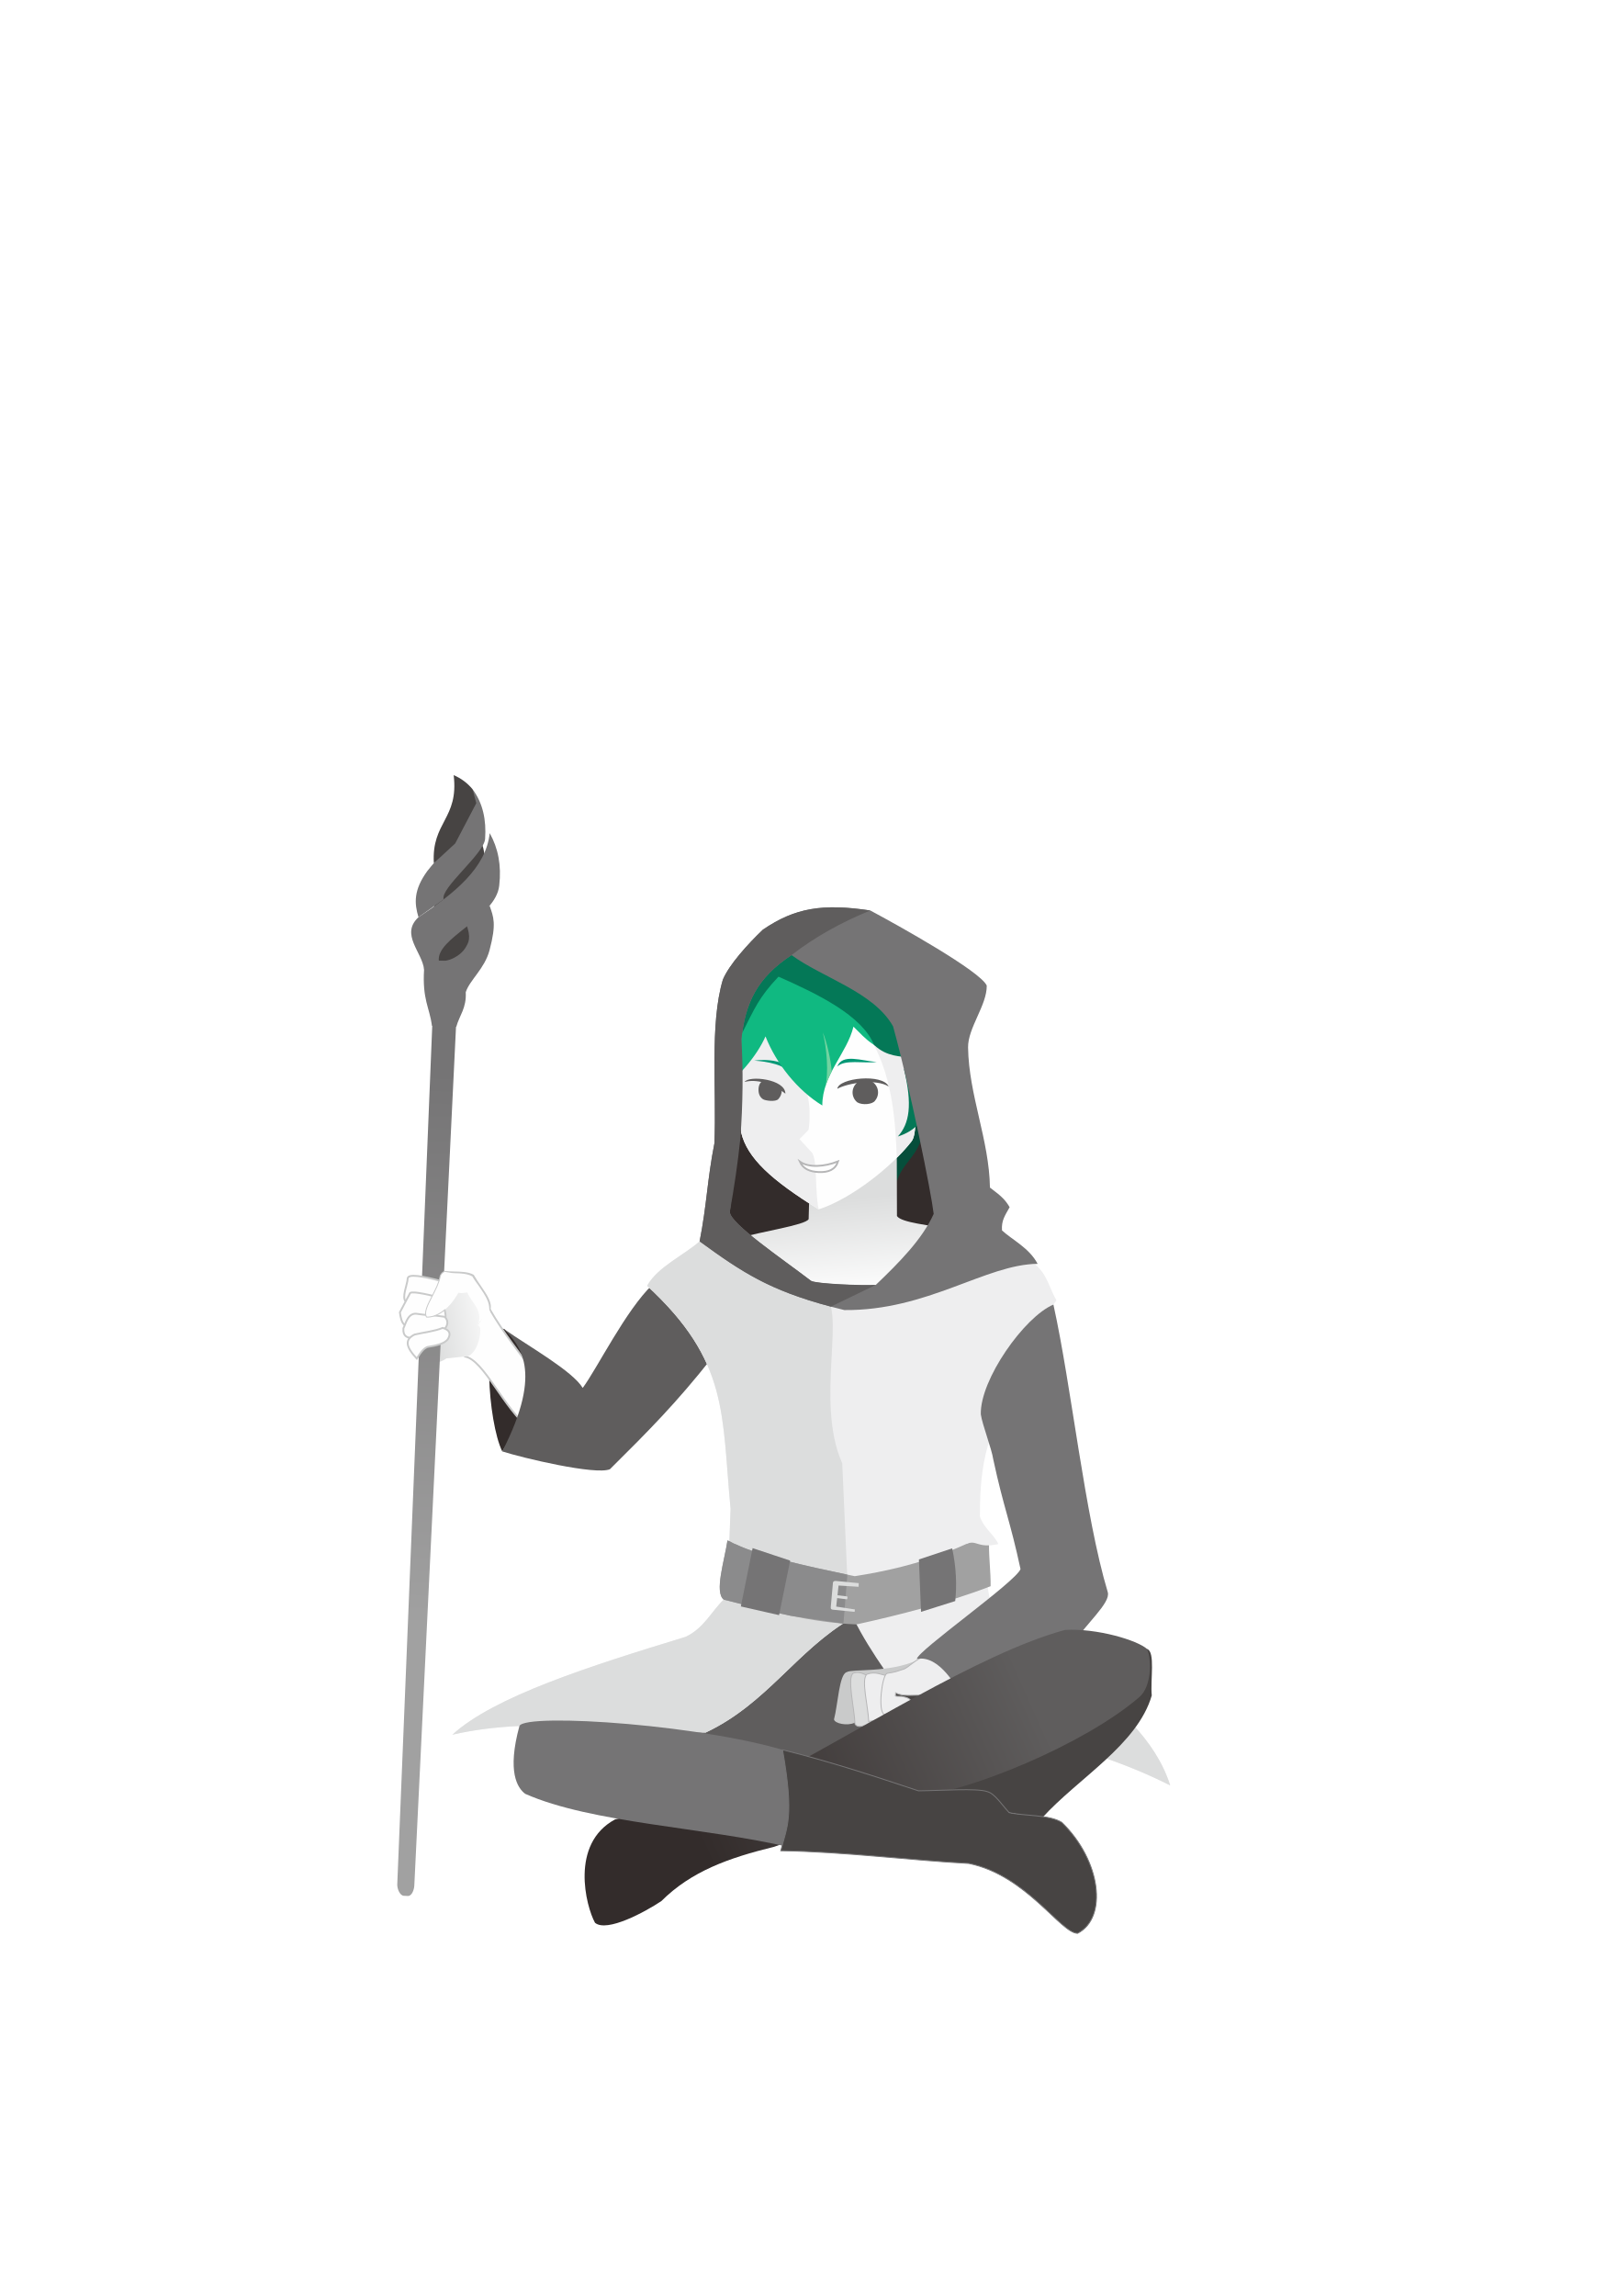
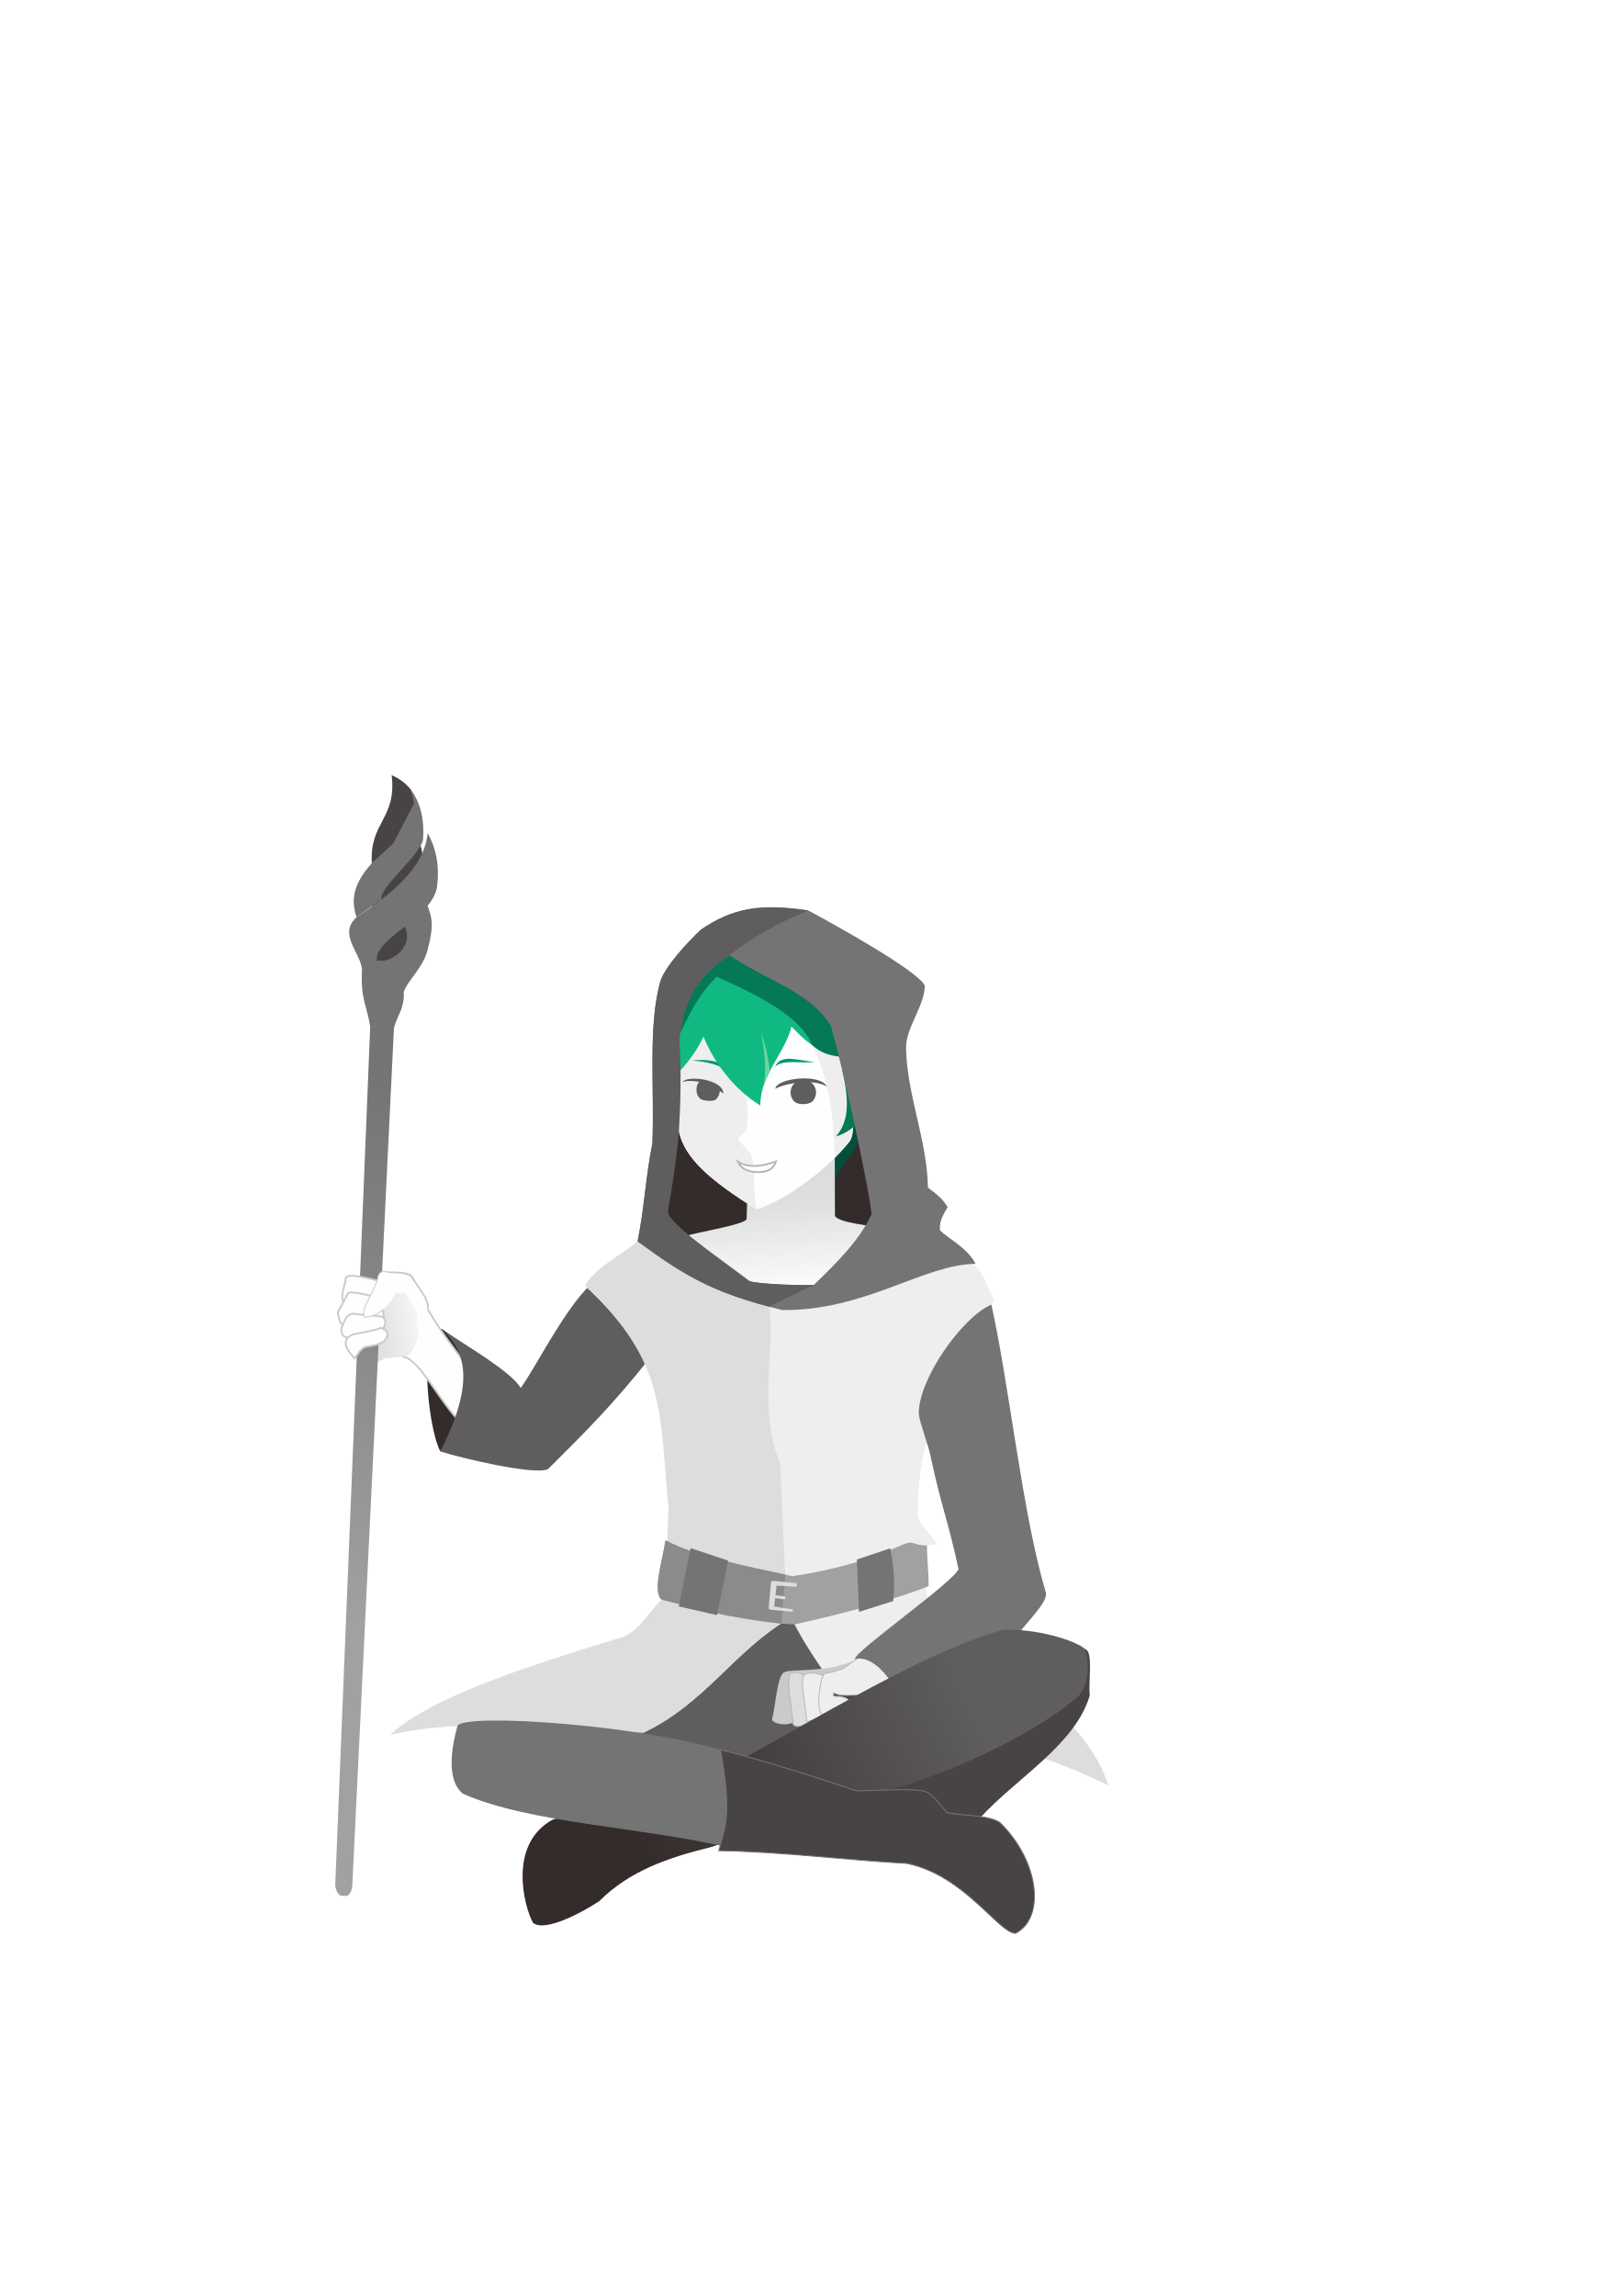
- <svg xmlns="http://www.w3.org/2000/svg" width="666" height="945" fill="none" viewBox="0 0 666 945">
-   <path fill="#5f5d5d" fill-rule="evenodd" d="m350.827 652.645-114.56 52.775 94.942 37.245 66.409-41.597z" clip-rule="evenodd" />
-   <path fill="#332c2b" fill-rule="evenodd" d="m319.825 385.152-17.538 37.134-6.978 81.146 42.961 29.235 22.923 2.269 38.296-38.893-29.646-110.173z" clip-rule="evenodd" />
-   <path fill="#064e3b" fill-rule="evenodd" d="M380.041 465.527c-2.019 10.875-8.36 12.415-10.854 20.8l-1.9-16.47 10.819-9.78z" clip-rule="evenodd" />
-   <path fill="#332c2b" fill-rule="evenodd" d="M207.613 547.028c-9.552-2.813-6.788 38.269-.87 50.342l20.224-31.859z" clip-rule="evenodd" />
-   <path fill="#fefefe" fill-rule="evenodd" stroke="#c9caca" stroke-miterlimit="22.926" stroke-width=".756" d="M201.671 538.995c5.714 9.918 12.353 17.81 18.53 26.716l-1.882 22.689c-11.034-8.741-19.071-28.61-26.923-30.078-.255-8.277 1.709-15.448 10.275-19.327Z" clip-rule="evenodd" />
-   <path fill="#5f5d5d" fill-rule="evenodd" d="M268.668 528.666c-11.019 10.461-22.896 34.649-28.797 42.585-4.186-6.96-22.258-17.149-31.926-23.906 5.282 6.209 16.291 16.063-1.202 50.025 8.093 2.638 38.529 9.884 44.337 7.326 16.361-16.216 27.384-27.375 41.795-45.582-.272-12.503-8.613-24.611-24.207-30.448" clip-rule="evenodd" />
-   <path fill="url(#paint0_linear_41_247)" fill-rule="evenodd" d="M197.112 544.988c1.686 1.93-.231 11.737-4.531 13.214l-8.819.894c-.693.536-1.609.971-2.563 1.388-1.734-.411-4.401-.926-6.135-1.337 1.701-5.848 6.246-13.911 8.154-19.915.08-.252-.043-.283-.042-.459 1.859-1.461 3.138-7.112 4.997-8.573 1.531 1.427 6.353-1.041 8.131.503 1.989 1.728 4.023 8.321.808 14.285" clip-rule="evenodd" />
-   <path fill="#474443" fill-rule="evenodd" d="M197.293 345.06c4.127 6.45 1.59 18.429 2.402 29.756l-3.571 21.992-15.546 6.318-2.748-23.136 3.191-23.724z" clip-rule="evenodd" />
-   <path fill="url(#paint1_linear_41_247)" fill-rule="evenodd" d="m179.133 395.472 9.763.434a.114.114 0 0 1 .109.118l-18.459 380.067c-.08 1.664-.996 4.335-2.66 4.261l-1.654-.073c-1.665-.074-2.771-2.99-2.703-4.656l15.485-380.042a.115.115 0 0 1 .119-.109" clip-rule="evenodd" />
-   <path fill="#fefefe" fill-rule="evenodd" stroke="#c9caca" stroke-miterlimit="22.926" stroke-width=".756" d="M167.086 535.716c-1.888-1.627.644-6.999.734-9.477.105-2.13 6.196-.994 13.966 1.058l-.179 6.874z" clip-rule="evenodd" />
-   <path fill="#fefefe" fill-rule="evenodd" stroke="#c9caca" stroke-miterlimit="22.926" stroke-width=".756" d="m168.634 532.563-4.027 7.579c.278 2.234.76 4.105 1.763 5.036 5.487-1.466 11.563-1.319 17.05-2.786.19-2.734-1.405-6.019-1.813-8.221-6.775-1.682-12.936-3.076-12.973-1.608Z" clip-rule="evenodd" />
-   <path fill="#fefefe" fill-rule="evenodd" stroke="#c9caca" stroke-miterlimit="22.926" stroke-width=".756" d="M169.251 550.749c-1.447-.294-3.459-.55-3.201-4.021.941-1.745 1.845-6.799 5.894-5.932 3.809.628 7.02.508 10.83 1.136 1.05.297 3.038 3.546-1.337 6.292z" clip-rule="evenodd" />
-   <path fill="#fefefe" fill-rule="evenodd" stroke="#c9caca" stroke-miterlimit="22.926" stroke-width=".756" d="M171.568 559.18c-4.612-4.929-5.031-7.839-.907-9.901 3.857-.913 8.313-1.347 11.57-2.74 2.906.858 3.394 2.404 2.245 4.416-1.181 2.179-5.552 2.961-7.967 3.333-2.318.234-4.117 3.703-4.941 4.892Z" clip-rule="evenodd" />
-   <path fill="#fefefe" fill-rule="evenodd" d="m196.621 545.652 5.05-6.657c1.231-3.782-3.768-8.842-6.785-14.158-3.134-1.765-7.816-1.035-11.724-1.552-.813.174-1.482.766-1.962 1.915-.94 6.141-7.754 13.676-5.592 16.89 3.529.177 8.727-2.309 13.107-10.019 1.446.304 2.314.015 3.655-.124 1.582 4.165 6.862 7.337 4.251 13.705" clip-rule="evenodd" />
-   <path fill="#c9caca" d="m197.532 544.14 3.866-5.097c.173-3.054-1.561-5.766-4.005-9.338-.991-1.45-2.112-2.855-2.974-4.368-2.044-1.129-4.713-1.256-7.446-1.323-1.385-.034-2.508-.369-3.805-.538a2.1 2.1 0 0 0-.982.538c-.306.291-.576.699-.804 1.24-.417 2.684-1.93 5.611-3.336 8.333-1.784 3.454-3.395 6.575-2.332 8.319 1.884.067 4.246-.639 6.701-2.516q.38-.29.761-.617c-.001.176.122.207.042.459q-.288.24-.574.458c-2.575 1.968-5.065 2.687-7.046 2.588l-.094-.005-.052-.078c-1.288-1.914.394-5.171 2.258-8.78 1.398-2.705 2.901-5.614 3.303-8.243l.012-.045c.25-.598.553-1.055.901-1.387a2.46 2.46 0 0 1 1.196-.639l.034-.007.03.004c1.299.172 2.68.205 4.06.239 2.801.068 5.603.137 7.732 1.336l.046.026.025.045c.865 1.523 1.892 3.023 2.886 4.478 2.507 3.664 4.821 7.047 3.915 9.832l-.01.03-.019.025-4.586 6.046a2 2 0 0 0-.123-.167q.227-.423.42-.848m-14.342-5.379.175-.153a2 2 0 0 1-.175.153" />
-   <path fill="#757475" fill-rule="evenodd" d="M180.662 395.589c-1.391-9.55 23.437-17.812 24.841-31.117.968-8.288-.457-15.421-3.922-21.57-1.513 14.419-14.604 24.797-29.313 34.61-7.612 7.045 1.533 14.332 2.299 21.498z" clip-rule="evenodd" />
-   <path fill="#757475" fill-rule="evenodd" d="M172.268 377.512c-1.748-5.729-2.066-11.187 3.66-19.045 2.707-3.716 17.796-18.734 18.632-33.582 4.219 5.683 5.678 12.597 5.132 20.404-.501 6.187-18.616 20.327-17.07 24.872z" clip-rule="evenodd" />
-   <path fill="#474443" fill-rule="evenodd" d="M178.584 355.258c-.995-16.985 10.346-18.21 8.165-36.225q4.65 1.997 7.811 5.852l1.499 5.697-8.681 16.569z" clip-rule="evenodd" />
-   <path fill="#757475" fill-rule="evenodd" d="M191.731 379.83c2.478 6.336 1.124 8.212-.298 10.509-1.605 2.595-6.515 6.049-11.64 5.086 3.685 4.256 8.239 8.676 11.924 12.933 1.64-4.996 7.774-9.652 9.793-17.245 2.926-11.002 1.638-13.674.035-18.331-2.24 1.267-7.574 5.782-9.814 7.048" clip-rule="evenodd" />
-   <path fill="#757475" fill-rule="evenodd" d="M174.567 399.01c-.745 12.401 2.178 15.455 3.266 23.182l9.99.443c1.298-4.759 4.267-7.692 3.894-14.277l-2.708-12.448-14.155-.876z" clip-rule="evenodd" />
-   <path fill="#eeeeef" fill-rule="evenodd" d="M287.995 510.917c-6.674 5.859-17.261 10.484-21.631 18.298 33.777 31.207 30.629 52.612 34.372 91.807l-.433 13.719c-1.498 7.441-.896 16.196-2.394 23.637-4.939 4.637-8.113 11.808-15.694 15.319-39.646 12.102-78.855 24.577-96.005 40.284 34.594-7.933 69.908-1.068 104.267-.879 25.559-12.045 37.553-34.202 60.658-47.358 7.612 15.52 18.103 28.163 27.155 42.245 36.216 3.442 72.245 11.13 103.411 26.86-9.396-30.093-46.654-50.201-72.601-67.034-2.261-12.946-3.556-20.361-5.819-33.308.379-13.16-1.339-31.202 6.837-48.852l-1.921-13.098 26.682-37.354c-2.911-4.921-3.666-10.497-8.734-14.762z" clip-rule="evenodd" />
-   <path fill="#474443" fill-rule="evenodd" d="m369.755 693.796-2.047.316.169 4.636 10.738 3.355 21.419-12.488-4.352-4.971z" clip-rule="evenodd" />
-   <path fill="#dcdddd" fill-rule="evenodd" d="m307.696 524.189 30.574 8.478c11.08 4.079-3.187 43.737 8.428 69.61l2.865 64.389c-22.09 13.247-34.114 34.667-59.086 46.436-34.359-.189-69.673-7.054-104.267.879 17.15-15.707 56.359-28.182 96.005-40.284 7.581-3.511 10.755-10.682 15.694-15.319 1.498-7.441.814-16.741 2.312-24.182l.515-13.174c-3.743-39.195-.595-60.6-34.372-91.807 4.37-7.814 14.957-12.439 21.631-18.298l5.717.394z" clip-rule="evenodd" />
-   <path fill="url(#paint2_linear_41_247)" fill-rule="evenodd" d="m333.042 495.399-.17 6.381c-1.32 2.486-19.802 5.122-28.892 7.888l34.291 22.999 22.922 2.269 28.564-29.013c-6.843-1.805-18.612-2.578-20.53-5.415l-.074-26.53z" clip-rule="evenodd" />
-   <path fill="#fefefe" fill-rule="evenodd" d="M303.342 440.029c.694 12.582 1.318 21.475 1.748 26.098 2.494 10.526 12.193 19.475 31.913 31.638 13.299-4.289 30.119-17.541 38.223-27.979 2.131-2.745 1.351-10.501 2.129-12.89-1.028-8.804.444-11.875-.584-20.679-3.998-37.481-72.463-46.456-73.429 3.812" clip-rule="evenodd" />
-   <path fill="#eeeeef" fill-rule="evenodd" d="M359.225 429.179c8.312 14.724 9.516 34.05 9.91 47.393 2.335-2.313 4.403-4.611 6.091-6.786 2.131-2.745 1.351-10.501 2.129-12.89-.863-7.401.038-10.75-.263-16.859l-2.269-6.366zm-26.877 21.38c1.111 4.291 1.153 9.752.512 14.441l-3.736 3.838 5.251 5.739c2.184 3.762.981 15.463 2.628 23.188-19.147-11.895-29.455-21.265-31.913-31.638-.43-4.623-1.054-13.516-1.748-26.098.233-12.134 4.406-20.807 10.649-26.469l15.505 15.881z" clip-rule="evenodd" />
-   <path fill="#019875" fill-rule="evenodd" d="M325.539 442.043c-.541-5.914-10.594-6.17-15.102-5.508 5.06.294 13.114 1.725 15.102 5.508" clip-rule="evenodd" />
-   <path fill="#10b981" fill-rule="evenodd" d="M296.622 448.394c6.997-4.514 15.004-13.82 18.486-21.827 4.431 11.191 13.027 22.115 23.387 28.439-.017-12.763 10.169-21.445 12.827-32.463 5.354 5.301 8.223 9.177 19.794 11.923 5.101 9.11 7.188 22.933.142 32.254 12.86-4.059 10.122-17.569 17.023-25.52l-3.688-40.954c-30.717-21.157-58.742-28.87-87.669 7.496.654 13.459-.956 27.193-.302 40.652" clip-rule="evenodd" />
-   <path fill="#047857" fill-rule="evenodd" d="m375.705 442.639-3.6-2.651c3.55 14.827 2.273 22.43-2.504 27.778 6.977-2.202 9.825-6.276 11.593-10.316zm-70.198-17.471c5.069-9.935 6.77-14.567 14.954-23.189 16.045 7.085 34.391 15.955 39.34 28.092 5.518 5.24 11.315 4.395 13.638 5.327l-7.533-36.999-42.758-12.459-18.442 21.255z" clip-rule="evenodd" />
-   <path fill="#757475" fill-rule="evenodd" d="M406.186 405.646c-2.655-5.957-36.519-24.81-47.927-30.905-19.69-2.962-31.024-1.102-44.237 7.903-6.098 5.818-13.848 14.336-16.46 20.56-5.488 18.372-2.548 45.223-3.491 67.412-3.018 15.381-3.058 24.92-6.076 40.301 18.705 13.634 30.307 21.185 59.563 28.281 34.184.348 58.38-18.908 79.572-19.011-3.403-6.539-10.493-9.898-14.665-13.764-.292-4.12 1.216-6.071 3.14-9.554-1.606-2.712-2.931-4.262-8.102-8.082-.312-19.681-8.693-37.968-9.005-57.647-.126-8.033 7.815-17.461 7.688-25.494m-80.366-12.543c-14.158 9.334-19.015 19.618-20.626 34.616-.128 22.01-2.155 49.4-4.77 71.05-.084 4.709 21.662 19.397 33.4 28.384 1.778 1.288 22.562 2.219 26.702 1.685 9.582-9.168 19.186-18.834 23.819-29.223-.996-8.733-9.504-50.888-16.721-77.192-7.997-14.185-28.923-19.924-41.804-29.32" clip-rule="evenodd" />
-   <path fill="#c9caca" fill-rule="evenodd" d="M377.44 683.359c-11.354 5.207-26.866 3.484-28.743 4.839l1.947 5.038 16.781-.319z" clip-rule="evenodd" />
-   <path fill="#c9caca" fill-rule="evenodd" d="M356.089 692.736c-2.404-1.201-3.926-4.676-7.566-4.503-3.099.895-3.602 13.382-5.211 19.442.228 1.669 5.424 2.83 8.546 1.368 1.555-5.284 2.676-11.023 4.231-16.307" clip-rule="evenodd" />
-   <path fill="#dcdddd" fill-rule="evenodd" stroke="#b6b6b7" stroke-miterlimit="22.926" stroke-width=".378" d="M359.795 690.758c-2.649-.451-5.115-3.334-8.547-2.11-2.705 1.757.479 14.598.701 20.864 1.115 2.135 4.891.697 7.454-1.609-.048-5.507.44-11.637.392-17.145Z" clip-rule="evenodd" />
-   <path fill="#eeeeef" fill-rule="evenodd" stroke="#b6b6b7" stroke-miterlimit="22.926" stroke-width=".378" d="M365.447 689.78c-2.649-.451-5.051-1.954-8.484-.731-2.705 1.758.415 13.219.637 19.485 2.475-.307 4.98-1.301 7.454-1.608-.048-5.508.441-11.638.393-17.146Z" clip-rule="evenodd" />
-   <path fill="#eeeeef" fill-rule="evenodd" stroke="#b6b6b7" stroke-miterlimit="22.926" stroke-width=".378" d="M395.737 687.475c1.118-3.579-3.1-8.385-5.531-8.117-13.512 1.402-15.269 7.143-18.929 7.856-3.436 1.277-5.148 1.265-6.175 1.541-1.972.747-3.882 15.367-1.134 16.886 4.05-.848 7.434-2.523 11.484-3.371.416-1.744-.624-3.436-3.636-3.896-.692-.365-2.551.01-3.244-.354.076-.789.03-.509.107-1.298 4.262 2.17 9.454.014 13.803 1.625z" clip-rule="evenodd" />
-   <path fill="#757475" fill-rule="evenodd" d="M433.629 536.953c7.49 33.84 12.799 86.443 22.376 118.374 1.263 4.435-8.753 12.65-16.552 23.941-12.622 4.361-29.212 17.438-41.834 21.8-3.551-6.613-10.945-20.082-20.217-18.259.429-3.516 40.671-31.687 42.687-36.991-4.24-19.804-6.98-25.359-11.221-45.163-.64-4.366-4.481-14.151-5.122-18.517-.397-14.265 17.915-40.161 29.883-45.185" clip-rule="evenodd" />
-   <path fill="#dcdddd" fill-rule="evenodd" d="m465.875 709.304-12.415 4.366-2.006 8.756c10.457 3.444 20.586 7.547 30.248 12.423-2.943-9.426-8.621-17.872-15.827-25.545" clip-rule="evenodd" />
-   <path fill="#474443" fill-rule="evenodd" d="M428.959 748.253c14.736-16.28 39.249-30.123 45.155-50.423-.635-6.368 1.528-17.992-1.905-19.104l-99.742 59.638c19.146 2.768 37.346 7.121 56.492 9.889" clip-rule="evenodd" />
-   <path fill="url(#paint3_linear_41_247)" fill-rule="evenodd" d="M472.209 678.726c-3.927-3.595-20.701-8.666-33.833-7.863-35.441 9.625-85.97 42.587-127.307 63.839l-57.871 14.136c-18.676 10.029-12.014 35.776-8.269 42.55 4.865 4.094 20.687-4.492 27.297-8.924 12.392-12.31 27.732-17.775 46.411-22.34 20.663-7.445 38.496-13.502 59.159-20.947 20.346-1.508 68.5-21.022 91.287-40.757 4.835-4.187 5.068-14.863 3.126-19.694" clip-rule="evenodd" />
-   <path fill="#757475" fill-rule="evenodd" d="M213.821 710.393c2.355-5.532 78.743-.488 113.769 11.529-1.855 14.077-.573 24.33-2.428 38.408-35.001-8.268-81.64-9.912-108.97-22.018-3.205-2.41-7.536-9.022-2.371-27.919" clip-rule="evenodd" />
-   <path fill="#474443" fill-rule="evenodd" stroke="#757475" stroke-miterlimit="22.926" stroke-width=".378" d="M322.12 720.195c4.903 27.919 1.791 31.541-.721 41.542 26.071.385 53.853 3.981 77.422 5.23 23.765 4.875 37.77 28.711 44.769 28.763 12.428-6.433 9.732-29.789-6.483-45.645-5.148-3.256-15.536-2.615-21.704-4.039-2.892-3.065-5.835-7.823-9.014-8.648-4.292-1.504-18.772-.395-28.327-.318-18.475-6.138-36.407-12.077-55.942-16.885Z" clip-rule="evenodd" />
-   <path fill="#a1a1a1" fill-rule="evenodd" d="M299.459 634.026c-1.26 8.407-5.469 21.283-1.55 24.352 18.261 4.63 35.61 9.421 54.668 10.208 17.266-3.801 38.147-9.082 55.207-15.73.063-6.128-.725-11.178-.662-17.306-.249-1.2-1.605-2.326-3.806-2.548-12.18 5.455-24.912 11.588-51.477 15.734-17.018-3.558-38.483-8.084-48.947-13.118-.97-.231-2.463-1.361-3.433-1.592" clip-rule="evenodd" />
-   <path fill="#8b8b8c" fill-rule="evenodd" d="m348.767 648.775-1.568 19.483h-.002l-21.723-3.226c-9.183-1.892-18.255-4.294-27.564-6.654-3.92-3.069.289-15.945 1.55-24.352.969.231 2.462 1.361 3.432 1.591 9.837 4.733 29.396 9.017 45.844 12.469z" clip-rule="evenodd" />
-   <path fill="#757475" fill-rule="evenodd" d="m378.269 641.855 13.683-4.57c1.769 8.196 1.907 15.433 1.26 21.687l-14.086 4.442zm-53.011.464-4.562 22.444-15.732-3.575 4.845-24.002z" clip-rule="evenodd" />
-   <path fill="#dcdddd" fill-rule="evenodd" d="m342.871 651.46-.899 10.084c-.055.617.205.919.851.982l8.967.89.124-.992-7.699-1.186.392-3.489 3.968.506c.286-.07.386-1.007.149-1.194l-3.973-.465.428-4.016 8.256.518.071-1.489-9.303-.906c-.828-.081-1.28.172-1.332.757" clip-rule="evenodd" />
-   <path fill="#5f5d5d" fill-rule="evenodd" d="M356.43 444.384a5.251 5.251 0 0 1 3.774 8.64c-.971 1.495-5.14 1.974-7.32.68a5.252 5.252 0 0 1 3.546-9.32m-34.623 4.127q.01.19.005.383a5.22 5.22 0 0 1-1.383 3.432c-1.126 1.347-5.458.67-6.318.117-1.408-.906-1.915-2.416-1.879-4.055.037-1.64.661-3.145 1.93-3.483 3.112.787 4.739 1.857 7.645 3.606" clip-rule="evenodd" />
-   <path fill="#5f5d5d" fill-rule="evenodd" d="M344.674 448.132c.526-4.506 18.71-6.4 21.158-.941-5.127-3.244-16.698-1.531-21.158.941m-21.379 2.009c-.003-6.027-15.026-7.637-16.798-4.82 4.768-1.345 11.608.636 16.798 4.82" clip-rule="evenodd" />
-   <path fill="#fefefe" fill-rule="evenodd" stroke="#b6b6b7" stroke-miterlimit="22.926" stroke-width=".756" d="M344.985 478.012c-1.088 3.36-3.873 4.595-8.071 4.391-3.631-.177-6.371-1.34-7.708-4.331 3.626 2.626 10.155 2.18 15.779-.06Z" clip-rule="evenodd" />
-   <path fill="#eeeeef" fill-rule="evenodd" d="M402.291 620.293c1.724 8.964 5.883 9.591 8.693 15.225-8.858 1.919-8.876-1.974-13.205-.036z" clip-rule="evenodd" />
-   <path fill="#5f5d5d" fill-rule="evenodd" d="M325.82 393.103c9.741-7.564 20.65-13.556 32.439-18.362-19.69-2.962-31.024-1.102-44.237 7.903-6.098 5.818-13.848 14.336-16.46 20.56-5.488 18.372-2.548 45.223-3.491 67.412-3.018 15.381-3.058 24.92-6.076 40.301 17.48 12.741 28.758 20.17 54.034 26.878l18.497-8.957c-5.698.333-25.035-.477-26.702-1.685-11.738-8.987-33.484-23.675-33.4-28.384 1.821-10.184 3.327-20.312 4.326-30.128 1.094-14.496 1.19-28.433.444-40.922 1.611-14.998 6.468-25.282 20.626-34.616" clip-rule="evenodd" />
-   <path fill="#71d3a0" fill-rule="evenodd" d="M339.604 447.663c1.666-5.849.681-16.481-.9-22.725 1.669 3.828 3.362 11.599 3.669 16.033v.001c-1.098 2.15-2.072 4.362-2.769 6.691" clip-rule="evenodd" />
-   <path fill="#019875" fill-rule="evenodd" d="M344.63 439.021c2.149-5.536 9.812-2.415 16.285-1.908-5.428.637-13.331-1.18-16.285 1.908" clip-rule="evenodd" />
-   <path fill="#fefefe" fill-rule="evenodd" d="m201.71 539.76-.847-1.942-2.932 5.618-.655 1.048-.331 1.008 1.325 1.588s2.493-4.019 2.529-4.111c.035-.092.911-3.209.911-3.209" clip-rule="evenodd" />
+ <svg xmlns="http://www.w3.org/2000/svg" width="666" height="945" viewBox="0 0 666 945" fill="none">
+   <path fill-rule="evenodd" clip-rule="evenodd" d="M325.3 652.645L210.74 705.42L305.683 742.665L372.092 701.068L325.3 652.645Z" fill="#5F5D5D" />
+   <path fill-rule="evenodd" clip-rule="evenodd" d="M294.299 385.152L276.761 422.286L269.782 503.432L312.744 532.667L335.666 534.936L373.963 496.043L344.317 385.87L294.299 385.152Z" fill="#332C2B" />
+   <path fill-rule="evenodd" clip-rule="evenodd" d="M354.514 465.527C352.496 476.402 346.155 477.942 343.66 486.327L341.761 469.857L352.58 460.077L354.514 465.527Z" fill="#064E3B" />
+   <path fill-rule="evenodd" clip-rule="evenodd" d="M182.086 547.028C172.535 544.215 175.299 585.297 181.217 597.37L201.44 565.511L182.086 547.028Z" fill="#332C2B" />
+   <path fill-rule="evenodd" clip-rule="evenodd" d="M176.144 538.995C181.859 548.913 188.498 556.805 194.674 565.711C194.047 573.273 193.42 580.837 192.792 588.4C181.759 579.659 173.722 559.79 165.87 558.322C165.615 550.045 167.579 542.874 176.144 538.995Z" fill="#FEFEFE" stroke="#C9CACA" stroke-width="0.756" stroke-miterlimit="22.926" />
+   <path fill-rule="evenodd" clip-rule="evenodd" d="M243.141 528.666C232.123 539.127 220.246 563.315 214.345 571.251C210.159 564.291 192.087 554.102 182.418 547.345C187.701 553.554 198.709 563.408 181.217 597.37C189.309 600.008 219.745 607.254 225.554 604.696C241.915 588.48 252.938 577.321 267.348 559.114C267.077 546.611 258.736 534.503 243.141 528.666Z" fill="#5F5D5D" />
+   <path fill-rule="evenodd" clip-rule="evenodd" d="M171.585 544.988C173.272 546.918 171.354 556.725 167.055 558.202C163.619 558.55 161.671 558.748 158.236 559.096C157.542 559.632 156.627 560.067 155.672 560.484C153.939 560.073 151.271 559.558 149.538 559.147C151.238 553.299 155.784 545.236 157.691 539.232C157.771 538.98 157.649 538.949 157.65 538.773C159.508 537.312 160.788 531.661 162.647 530.2C164.178 531.627 168.999 529.159 170.778 530.703C172.766 532.431 174.8 539.024 171.585 544.988Z" fill="url(#paint0_linear_41_247)" />
+   <path fill-rule="evenodd" clip-rule="evenodd" d="M171.767 345.06C175.894 351.51 173.356 363.489 174.168 374.816L170.597 396.808L155.052 403.126L152.303 379.99L155.495 356.266L171.767 345.06Z" fill="#474443" />
+   <path fill-rule="evenodd" clip-rule="evenodd" d="M153.607 395.472L163.37 395.906C163.432 395.908 163.481 395.963 163.478 396.024L145.02 776.091C144.94 777.755 144.023 780.426 142.359 780.352L140.706 780.279C139.041 780.205 137.935 777.289 138.003 775.623L153.488 395.581C153.491 395.518 153.544 395.47 153.607 395.472Z" fill="url(#paint1_linear_41_247)" />
+   <path fill-rule="evenodd" clip-rule="evenodd" d="M141.56 535.716C139.672 534.089 142.204 528.717 142.293 526.239C142.398 524.109 148.489 525.245 156.26 527.297C156.2 529.588 156.141 531.88 156.081 534.171C151.24 534.686 146.4 535.201 141.56 535.716Z" fill="#FEFEFE" stroke="#C9CACA" stroke-width="0.756" stroke-miterlimit="22.926" />
+   <path fill-rule="evenodd" clip-rule="evenodd" d="M143.108 532.563C141.766 535.089 140.423 537.615 139.081 540.142C139.359 542.376 139.841 544.247 140.843 545.178C146.331 543.712 152.406 543.859 157.894 542.392C158.083 539.658 156.489 536.373 156.081 534.171C149.305 532.489 143.145 531.095 143.108 532.563Z" fill="#FEFEFE" stroke="#C9CACA" stroke-width="0.756" stroke-miterlimit="22.926" />
+   <path fill-rule="evenodd" clip-rule="evenodd" d="M143.724 550.749C142.277 550.455 140.266 550.199 140.524 546.728C141.465 544.983 142.369 539.929 146.418 540.796C150.227 541.424 153.438 541.304 157.247 541.932C158.298 542.229 160.286 545.478 155.91 548.224C151.848 549.066 147.786 549.907 143.724 550.749Z" fill="#FEFEFE" stroke="#C9CACA" stroke-width="0.756" stroke-miterlimit="22.926" />
+   <path fill-rule="evenodd" clip-rule="evenodd" d="M146.042 559.18C141.43 554.251 141.011 551.341 145.135 549.279C148.992 548.366 153.447 547.932 156.705 546.539C159.61 547.397 160.099 548.943 158.949 550.955C157.768 553.134 153.398 553.916 150.983 554.288C148.664 554.522 146.866 557.991 146.042 559.18Z" fill="#FEFEFE" stroke="#C9CACA" stroke-width="0.756" stroke-miterlimit="22.926" />
+   <path fill-rule="evenodd" clip-rule="evenodd" d="M171.095 545.652C172.778 543.433 174.461 541.215 176.144 538.995C177.376 535.213 172.377 530.153 169.359 524.837C166.226 523.072 161.543 523.802 157.635 523.285C156.823 523.459 156.154 524.051 155.673 525.2C154.734 531.341 147.919 538.876 150.082 542.09C153.61 542.267 158.809 539.781 163.189 532.071C164.635 532.375 165.502 532.086 166.844 531.947C168.426 536.112 173.706 539.284 171.095 545.652Z" fill="#FEFEFE" />
+   <path d="M172.005 544.14L175.872 539.043C176.045 535.989 174.311 533.277 171.867 529.705C170.875 528.255 169.755 526.85 168.893 525.337C166.849 524.208 164.18 524.081 161.447 524.014C160.062 523.98 158.939 523.645 157.642 523.476C157.283 523.559 156.953 523.734 156.659 524.014C156.354 524.305 156.083 524.713 155.856 525.254C155.438 527.938 153.926 530.865 152.519 533.587C150.736 537.041 149.124 540.162 150.187 541.906C152.071 541.973 154.434 541.267 156.889 539.39C157.142 539.197 157.396 538.991 157.65 538.773C157.649 538.949 157.771 538.98 157.691 539.232C157.5 539.392 157.308 539.545 157.118 539.69C154.543 541.658 152.052 542.377 150.072 542.278L149.978 542.273L149.925 542.195C148.637 540.281 150.32 537.024 152.184 533.415C153.582 530.71 155.085 527.801 155.487 525.172L155.499 525.127C155.749 524.529 156.052 524.072 156.4 523.74C156.754 523.403 157.156 523.195 157.596 523.101L157.63 523.094L157.66 523.098C158.959 523.27 160.34 523.303 161.719 523.337C164.52 523.405 167.323 523.474 169.452 524.673L169.498 524.699L169.523 524.744C170.388 526.267 171.414 527.767 172.409 529.222C174.916 532.886 177.23 536.269 176.324 539.054L176.314 539.084L176.294 539.109L171.708 545.155C171.669 545.094 171.629 545.038 171.585 544.988C171.737 544.706 171.877 544.424 172.005 544.14ZM157.663 538.761L157.838 538.608C157.78 538.664 157.722 538.715 157.663 538.761Z" fill="#C9CACA" />
+   <path fill-rule="evenodd" clip-rule="evenodd" d="M155.136 395.589C153.745 386.039 178.573 377.777 179.977 364.472C180.945 356.184 179.519 349.051 176.054 342.902C174.542 357.321 161.451 367.699 146.741 377.512C139.13 384.557 148.274 391.844 149.04 399.01C151.072 397.87 153.104 396.729 155.136 395.589Z" fill="#757475" />
+   <path fill-rule="evenodd" clip-rule="evenodd" d="M146.741 377.512C144.994 371.783 144.676 366.325 150.402 358.467C153.109 354.751 168.198 339.733 169.033 324.885C173.253 330.568 174.712 337.482 174.166 345.289C173.665 351.476 155.55 365.616 157.096 370.161C153.644 372.611 150.193 375.061 146.741 377.512Z" fill="#757475" />
+   <path fill-rule="evenodd" clip-rule="evenodd" d="M153.058 355.258C152.063 338.273 163.404 337.048 161.223 319.033C164.322 320.363 166.926 322.316 169.034 324.885L170.532 330.582L161.852 347.151L153.058 355.258Z" fill="#474443" />
+   <path fill-rule="evenodd" clip-rule="evenodd" d="M166.205 379.83C168.683 386.166 167.328 388.042 165.907 390.339C164.301 392.934 159.391 396.388 154.267 395.425C157.952 399.681 162.506 404.101 166.191 408.358C167.831 403.362 173.964 398.706 175.984 391.113C178.91 380.111 177.622 377.439 176.018 372.782C173.779 374.049 168.445 378.564 166.205 379.83Z" fill="#757475" />
+   <path fill-rule="evenodd" clip-rule="evenodd" d="M149.04 399.01C148.295 411.411 151.219 414.465 152.307 422.192L162.297 422.635C163.595 417.876 166.564 414.943 166.19 408.358L163.483 395.91L149.328 395.034L149.04 399.01Z" fill="#757475" />
+   <path fill-rule="evenodd" clip-rule="evenodd" d="M262.468 510.917C255.794 516.776 245.208 521.401 240.838 529.215C274.614 560.422 271.467 581.827 275.21 621.022L274.777 634.741C273.279 642.182 273.881 650.937 272.383 658.378C267.444 663.015 264.27 670.186 256.689 673.697C217.043 685.799 177.833 698.274 160.684 713.981C195.277 706.048 230.592 712.913 264.95 713.102C290.509 701.057 302.503 678.9 325.609 665.744C333.22 681.264 343.712 693.907 352.763 707.989C388.98 711.431 425.008 719.119 456.175 734.849C446.779 704.756 409.521 684.648 383.574 667.815C381.312 654.869 380.017 647.454 377.755 634.507C378.133 621.347 376.416 603.305 384.592 585.655C383.952 581.289 383.311 576.923 382.67 572.557C391.565 560.105 400.458 547.654 409.352 535.203C406.441 530.282 405.686 524.706 400.619 520.441C354.568 517.266 308.518 514.092 262.468 510.917Z" fill="#EEEEEF" />
+   <path fill-rule="evenodd" clip-rule="evenodd" d="M344.229 693.796L342.182 694.112L342.351 698.748L353.088 702.103L374.508 689.615L370.155 684.644L344.229 693.796Z" fill="#474443" />
+   <path fill-rule="evenodd" clip-rule="evenodd" d="M282.169 524.189L312.744 532.667C323.824 536.746 309.557 576.404 321.171 602.277L324.037 666.666C301.947 679.913 289.922 701.333 264.95 713.102C230.592 712.913 195.277 706.048 160.684 713.981C177.833 698.274 217.043 685.799 256.689 673.697C264.27 670.186 267.444 663.015 272.383 658.378C273.881 650.937 273.197 641.637 274.695 634.196L275.21 621.022C271.467 581.827 274.614 560.422 240.838 529.215C245.208 521.401 255.794 516.776 262.468 510.917L268.185 511.311L282.169 524.189Z" fill="#DCDDDD" />
+   <path fill-rule="evenodd" clip-rule="evenodd" d="M307.516 495.399L307.345 501.78C306.025 504.266 287.544 506.902 278.454 509.668L312.744 532.667L335.666 534.936L364.23 505.923C357.387 504.118 345.618 503.345 343.7 500.508L343.626 473.978L307.516 495.399Z" fill="url(#paint2_linear_41_247)" />
+   <path fill-rule="evenodd" clip-rule="evenodd" d="M277.815 440.029C278.51 452.611 279.134 461.504 279.563 466.127C282.058 476.653 291.757 485.602 311.477 497.765C324.776 493.476 341.596 480.224 349.7 469.786C351.83 467.041 351.05 459.285 351.828 456.896C350.801 448.092 352.272 445.021 351.245 436.217C347.246 398.736 278.782 389.761 277.815 440.029Z" fill="#FEFEFE" />
+   <path fill-rule="evenodd" clip-rule="evenodd" d="M333.698 429.179C342.011 443.903 343.215 463.229 343.608 476.572C345.944 474.259 348.011 471.961 349.7 469.786C351.831 467.041 351.05 459.285 351.829 456.896C350.965 449.495 351.866 446.146 351.566 440.037L349.296 433.671L333.698 429.179Z" fill="#EEEEEF" />
+   <path fill-rule="evenodd" clip-rule="evenodd" d="M306.822 450.559C307.932 454.85 307.974 460.311 307.334 465L303.597 468.838L308.848 474.577C311.033 478.339 309.829 490.04 311.477 497.765C292.33 485.87 282.021 476.5 279.563 466.127C279.134 461.504 278.51 452.611 277.815 440.029C278.049 427.895 282.221 419.222 288.465 413.56L303.969 429.441L306.822 450.559Z" fill="#EEEEEF" />
+   <path fill-rule="evenodd" clip-rule="evenodd" d="M300.012 442.043C299.472 436.129 289.419 435.873 284.91 436.535C289.971 436.829 298.024 438.26 300.012 442.043Z" fill="#019875" />
+   <path fill-rule="evenodd" clip-rule="evenodd" d="M271.096 448.394C278.093 443.88 286.1 434.574 289.581 426.567C294.013 437.758 302.608 448.682 312.969 455.006C312.951 442.243 323.137 433.561 325.795 422.543C331.149 427.844 334.018 431.72 345.59 434.466C350.691 443.576 352.778 457.399 345.732 466.72C358.592 462.661 355.854 449.151 362.755 441.2C361.525 427.548 360.296 413.897 359.067 400.246C328.35 379.089 300.325 371.376 271.398 407.742C272.052 421.201 270.442 434.935 271.096 448.394Z" fill="#10B981" />
+   <path fill-rule="evenodd" clip-rule="evenodd" d="M350.178 442.639L346.579 439.988C350.129 454.815 348.852 462.418 344.074 467.766C351.052 465.564 353.9 461.49 355.668 457.45L350.178 442.639Z" fill="#047857" />
+   <path fill-rule="evenodd" clip-rule="evenodd" d="M279.98 425.168C285.05 415.233 286.75 410.601 294.935 401.979C310.979 409.064 329.326 417.934 334.275 430.071C339.793 435.311 345.589 434.466 347.913 435.398L340.38 398.399L297.622 385.94L279.18 407.195L279.98 425.168Z" fill="#047857" />
+   <path fill-rule="evenodd" clip-rule="evenodd" d="M380.66 405.646C378.005 399.689 344.14 380.836 332.732 374.741C313.042 371.779 301.709 373.639 288.495 382.644C282.398 388.462 274.647 396.98 272.036 403.204C266.548 421.576 269.487 448.427 268.545 470.616C265.526 485.997 265.486 495.536 262.468 510.917C281.174 524.551 292.775 532.102 322.031 539.198C356.216 539.546 380.412 520.29 401.604 520.187C398.201 513.648 391.11 510.289 386.938 506.423C386.647 502.303 388.155 500.352 390.079 496.869C388.472 494.157 387.148 492.607 381.977 488.787C381.665 469.106 373.283 450.819 372.972 431.14C372.845 423.107 380.787 413.679 380.66 405.646ZM300.293 393.103C286.136 402.437 281.279 412.721 279.668 427.719C279.54 449.729 277.513 477.119 274.898 498.769C274.814 503.478 296.56 518.166 308.298 527.153C310.076 528.441 330.86 529.372 334.999 528.838C344.582 519.67 354.186 510.004 358.818 499.615C357.823 490.882 349.314 448.727 342.098 422.423C334.101 408.238 313.175 402.499 300.293 393.103Z" fill="#757475" />
+   <path fill-rule="evenodd" clip-rule="evenodd" d="M351.914 683.359C340.56 688.566 325.048 686.843 323.171 688.198L325.118 693.236L341.898 692.917L351.914 683.359Z" fill="#C9CACA" />
+   <path fill-rule="evenodd" clip-rule="evenodd" d="M330.562 692.736C328.159 691.535 326.636 688.06 322.997 688.233C319.897 689.128 319.394 701.615 317.786 707.675C318.014 709.344 323.21 710.505 326.332 709.043C327.887 703.759 329.008 698.02 330.562 692.736Z" fill="#C9CACA" />
+   <path fill-rule="evenodd" clip-rule="evenodd" d="M334.269 690.758C331.62 690.307 329.154 687.424 325.722 688.648C323.016 690.405 326.2 703.246 326.423 709.512C327.537 711.647 331.313 710.209 333.876 707.903C333.828 702.396 334.317 696.266 334.269 690.758Z" fill="#DCDDDD" stroke="#B6B6B7" stroke-width="0.378" stroke-miterlimit="22.926" />
+   <path fill-rule="evenodd" clip-rule="evenodd" d="M339.921 689.78C337.271 689.329 334.869 687.826 331.437 689.049C328.731 690.807 331.851 702.268 332.074 708.534C334.548 708.227 337.054 707.233 339.528 706.926C339.48 701.418 339.968 695.288 339.921 689.78Z" fill="#EEEEEF" stroke="#B6B6B7" stroke-width="0.378" stroke-miterlimit="22.926" />
+   <path fill-rule="evenodd" clip-rule="evenodd" d="M370.211 687.475C371.329 683.896 367.111 679.09 364.68 679.358C351.167 680.76 349.411 686.501 345.751 687.214C342.314 688.491 340.603 688.479 339.576 688.755C337.603 689.502 335.694 704.122 338.442 705.641C342.492 704.793 345.876 703.118 349.926 702.27C350.342 700.526 349.302 698.834 346.29 698.374C345.597 698.009 343.738 698.384 343.045 698.02C343.122 697.231 343.076 697.511 343.152 696.722C347.414 698.892 352.607 696.736 356.956 698.347C361.587 694.548 365.579 691.274 370.211 687.475Z" fill="#EEEEEF" stroke="#B6B6B7" stroke-width="0.378" stroke-miterlimit="22.926" />
+   <path fill-rule="evenodd" clip-rule="evenodd" d="M408.102 536.953C415.593 570.793 420.901 623.396 430.479 655.327C431.741 659.762 421.726 667.977 413.927 679.268C401.304 683.629 384.715 696.706 372.092 701.068C368.542 694.455 361.147 680.986 351.875 682.809C352.305 679.293 392.547 651.122 394.563 645.818C390.322 626.014 387.582 620.459 383.342 600.655C382.702 596.289 378.86 586.504 378.22 582.138C377.823 567.873 396.135 541.977 408.102 536.953Z" fill="#757475" />
+   <path fill-rule="evenodd" clip-rule="evenodd" d="M440.349 709.304L427.934 713.67L425.928 722.426C436.385 725.87 446.514 729.973 456.175 734.849C453.232 725.423 447.555 716.977 440.349 709.304Z" fill="#DCDDDD" />
+   <path fill-rule="evenodd" clip-rule="evenodd" d="M403.433 748.253C418.169 731.973 442.682 718.13 448.587 697.83C447.953 691.462 450.116 679.838 446.683 678.726C413.435 698.605 380.188 718.485 346.94 738.364C366.087 741.132 384.287 745.485 403.433 748.253Z" fill="#474443" />
+   <path fill-rule="evenodd" clip-rule="evenodd" d="M446.683 678.726C442.756 675.131 425.981 670.06 412.85 670.863C377.409 680.488 326.88 713.45 285.542 734.702C266.253 739.414 246.962 744.126 227.671 748.838C208.996 758.867 215.657 784.614 219.402 791.388C224.267 795.482 240.09 786.896 246.7 782.464C259.092 770.154 274.431 764.689 293.111 760.124C313.774 752.679 331.606 746.622 352.269 739.177C372.615 737.669 420.77 718.155 443.557 698.42C448.391 694.233 448.625 683.557 446.683 678.726Z" fill="url(#paint3_linear_41_247)" />
+   <path fill-rule="evenodd" clip-rule="evenodd" d="M188.294 710.393C190.65 704.861 267.037 709.905 302.064 721.922C300.209 735.999 301.491 746.252 299.636 760.33C264.635 752.062 217.996 750.418 190.665 738.312C187.461 735.902 183.129 729.29 188.294 710.393Z" fill="#757475" />
+   <path fill-rule="evenodd" clip-rule="evenodd" d="M296.593 720.195C301.496 748.114 298.384 751.736 295.873 761.737C321.944 762.122 349.726 765.718 373.294 766.967C397.059 771.842 411.065 795.678 418.064 795.73C430.492 789.297 427.796 765.941 411.58 750.085C406.432 746.829 396.044 747.47 389.876 746.046C386.984 742.981 384.041 738.223 380.863 737.398C376.57 735.894 362.09 737.003 352.536 737.08C334.06 730.942 316.129 725.003 296.593 720.195Z" fill="#474443" stroke="#757475" stroke-width="0.378" stroke-miterlimit="22.926" />
+   <path fill-rule="evenodd" clip-rule="evenodd" d="M273.933 634.026C272.673 642.433 268.464 655.309 272.383 658.378C290.644 663.008 307.993 667.799 327.05 668.586C344.316 664.785 365.198 659.504 382.257 652.856C382.321 646.728 381.532 641.678 381.596 635.55C381.346 634.35 379.99 633.224 377.79 633.002C365.61 638.457 352.877 644.59 326.313 648.736C309.294 645.178 287.829 640.652 277.365 635.618C276.395 635.387 274.902 634.257 273.933 634.026Z" fill="#A1A1A1" />
+   <path fill-rule="evenodd" clip-rule="evenodd" d="M323.241 648.775L321.673 668.258L321.67 668.258L299.947 665.032C290.765 663.14 281.692 660.738 272.383 658.378C268.463 655.309 272.673 642.433 273.933 634.026C274.903 634.257 276.395 635.387 277.366 635.617C287.203 640.35 306.762 644.634 323.21 648.086L323.241 648.775Z" fill="#8B8B8C" />
+   <path fill-rule="evenodd" clip-rule="evenodd" d="M352.742 641.855L366.426 637.285C368.195 645.481 368.333 652.718 367.685 658.972L353.599 663.414L352.742 641.855Z" fill="#757475" />
+   <path fill-rule="evenodd" clip-rule="evenodd" d="M299.731 642.319L295.17 664.763L279.438 661.188L284.283 637.186L299.731 642.319Z" fill="#757475" />
+   <path fill-rule="evenodd" clip-rule="evenodd" d="M317.345 651.46L316.446 661.544C316.391 662.161 316.651 662.463 317.296 662.526L326.264 663.416L326.387 662.424L318.688 661.238L319.08 657.749L323.049 658.255C323.334 658.185 323.435 657.248 323.198 657.061L319.225 656.596L319.653 652.58L327.909 653.098L327.979 651.609L318.677 650.703C317.849 650.622 317.397 650.875 317.345 651.46Z" fill="#DCDDDD" />
+   <path fill-rule="evenodd" clip-rule="evenodd" d="M330.904 444.384C333.801 444.513 336.046 446.965 335.917 449.862C335.864 451.072 335.405 452.168 334.678 453.024C333.707 454.519 329.538 454.998 327.358 453.704C326.115 452.69 325.349 451.123 325.426 449.397C325.554 446.5 328.007 444.256 330.904 444.384Z" fill="#5F5D5D" />
+   <path fill-rule="evenodd" clip-rule="evenodd" d="M296.281 448.511C296.287 448.638 296.289 448.766 296.286 448.894C296.256 450.22 295.737 451.42 294.903 452.326C293.776 453.673 289.445 452.996 288.585 452.443C287.176 451.537 286.669 450.027 286.706 448.388C286.743 446.748 287.367 445.243 288.636 444.905C291.748 445.692 293.375 446.762 296.281 448.511Z" fill="#5F5D5D" />
+   <path fill-rule="evenodd" clip-rule="evenodd" d="M319.147 448.132C319.674 443.626 337.857 441.732 340.306 447.191C335.179 443.947 323.608 445.66 319.147 448.132Z" fill="#5F5D5D" />
+   <path fill-rule="evenodd" clip-rule="evenodd" d="M297.768 450.141C297.765 444.114 282.742 442.504 280.971 445.321C285.739 443.976 292.579 445.957 297.768 450.141Z" fill="#5F5D5D" />
+   <path fill-rule="evenodd" clip-rule="evenodd" d="M319.458 478.012C318.371 481.372 315.586 482.607 311.388 482.403C307.757 482.226 305.017 481.063 303.68 478.072C307.306 480.698 313.834 480.252 319.458 478.012Z" fill="#FEFEFE" stroke="#B6B6B7" stroke-width="0.756" stroke-miterlimit="22.926" />
+   <path fill-rule="evenodd" clip-rule="evenodd" d="M376.764 620.293C378.489 629.257 382.647 629.884 385.458 635.518C376.6 637.437 376.582 633.544 372.252 635.482L376.764 620.293Z" fill="#EEEEEF" />
+   <path fill-rule="evenodd" clip-rule="evenodd" d="M300.293 393.103C310.035 385.539 320.944 379.547 332.732 374.741C313.042 371.779 301.709 373.639 288.495 382.644C282.398 388.462 274.647 396.98 272.036 403.204C266.548 421.576 269.487 448.427 268.545 470.616C265.526 485.997 265.486 495.536 262.468 510.917C279.948 523.658 291.226 531.087 316.503 537.795L334.999 528.838C329.302 529.171 309.965 528.361 308.298 527.153C296.56 518.166 274.814 503.478 274.898 498.769C276.719 488.585 278.225 478.457 279.224 468.641C280.318 454.145 280.414 440.208 279.668 427.719C281.279 412.721 286.136 402.437 300.293 393.103Z" fill="#5F5D5D" />
+   <path fill-rule="evenodd" clip-rule="evenodd" d="M314.078 447.663C315.744 441.814 314.759 431.182 313.178 424.938C314.846 428.766 316.539 436.537 316.847 440.971V440.972C315.749 443.122 314.775 445.334 314.078 447.663Z" fill="#71D3A0" />
+   <path fill-rule="evenodd" clip-rule="evenodd" d="M319.104 439.021C321.253 433.485 328.916 436.606 335.388 437.113C329.961 437.75 322.057 435.933 319.104 439.021Z" fill="#019875" />
+   <path fill-rule="evenodd" clip-rule="evenodd" d="M176.184 539.76L175.337 537.818L172.405 543.436L171.75 544.484L171.419 545.492L172.743 547.08C172.743 547.08 175.237 543.061 175.272 542.969C175.307 542.877 176.184 539.76 176.184 539.76Z" fill="#FEFEFE" />
  <defs>
-     <linearGradient id="paint0_linear_41_247" x1="205.601" x2="178.319" y1="545.339" y2="550.896" gradientUnits="userSpaceOnUse">
-       <stop stop-color="#fefefe" />
-       <stop offset="1" stop-color="#dcdddd" />
+     <linearGradient id="paint0_linear_41_247" x1="180.075" y1="545.339" x2="152.792" y2="550.896" gradientUnits="userSpaceOnUse">
+       <stop stop-color="#FEFEFE" />
+       <stop offset="1" stop-color="#DCDDDD" />
    </linearGradient>
-     <linearGradient id="paint1_linear_41_247" x1="181.598" x2="172.861" y1="441.475" y2="669.437" gradientUnits="userSpaceOnUse">
+     <linearGradient id="paint1_linear_41_247" x1="156.072" y1="441.475" x2="147.334" y2="669.437" gradientUnits="userSpaceOnUse">
      <stop stop-color="#757475" />
-       <stop offset="1" stop-color="#a1a1a1" />
+       <stop offset="1" stop-color="#A1A1A1" />
    </linearGradient>
-     <linearGradient id="paint2_linear_41_247" x1="348.129" x2="351.278" y1="493.165" y2="533.317" gradientUnits="userSpaceOnUse">
-       <stop stop-color="#dcdddd" />
-       <stop offset="1" stop-color="#fefefe" />
+     <linearGradient id="paint2_linear_41_247" x1="322.603" y1="493.165" x2="325.751" y2="533.317" gradientUnits="userSpaceOnUse">
+       <stop stop-color="#DCDDDD" />
+       <stop offset="1" stop-color="#FEFEFE" />
    </linearGradient>
-     <linearGradient id="paint3_linear_41_247" x1="423.728" x2="287.972" y1="696.643" y2="757.308" gradientUnits="userSpaceOnUse">
-       <stop stop-color="#5f5d5d" />
-       <stop offset="1" stop-color="#332c2b" />
+     <linearGradient id="paint3_linear_41_247" x1="398.201" y1="696.643" x2="262.446" y2="757.308" gradientUnits="userSpaceOnUse">
+       <stop stop-color="#5F5D5D" />
+       <stop offset="1" stop-color="#332C2B" />
    </linearGradient>
  </defs>
</svg>
